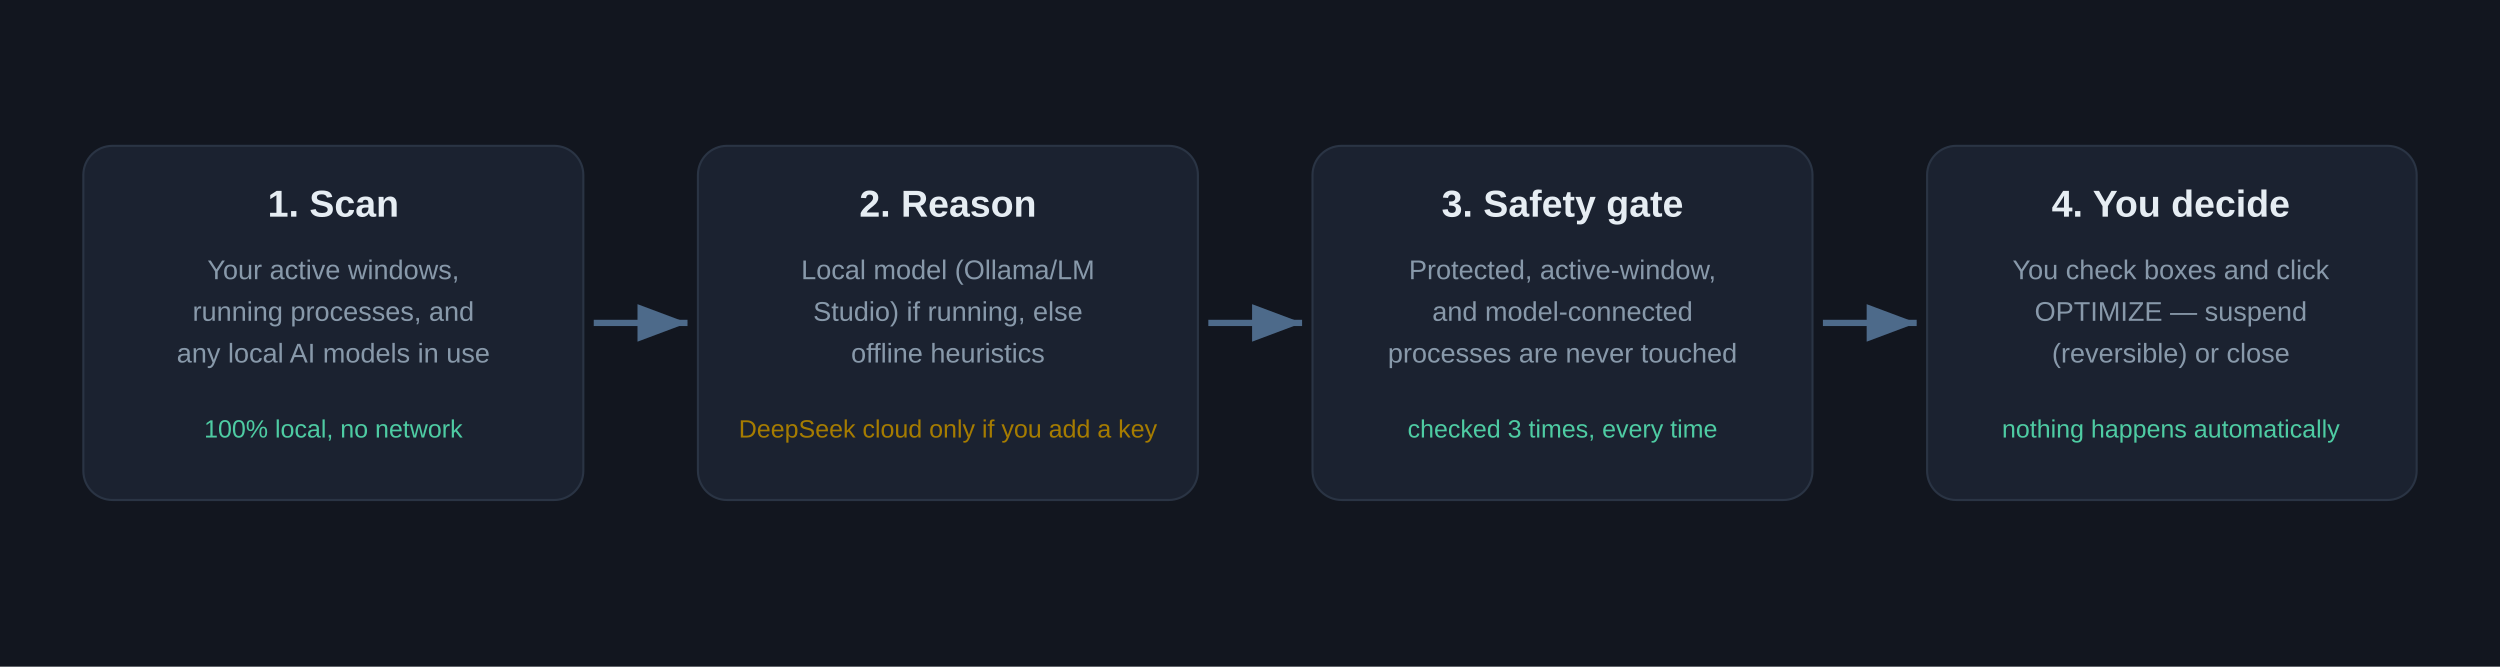
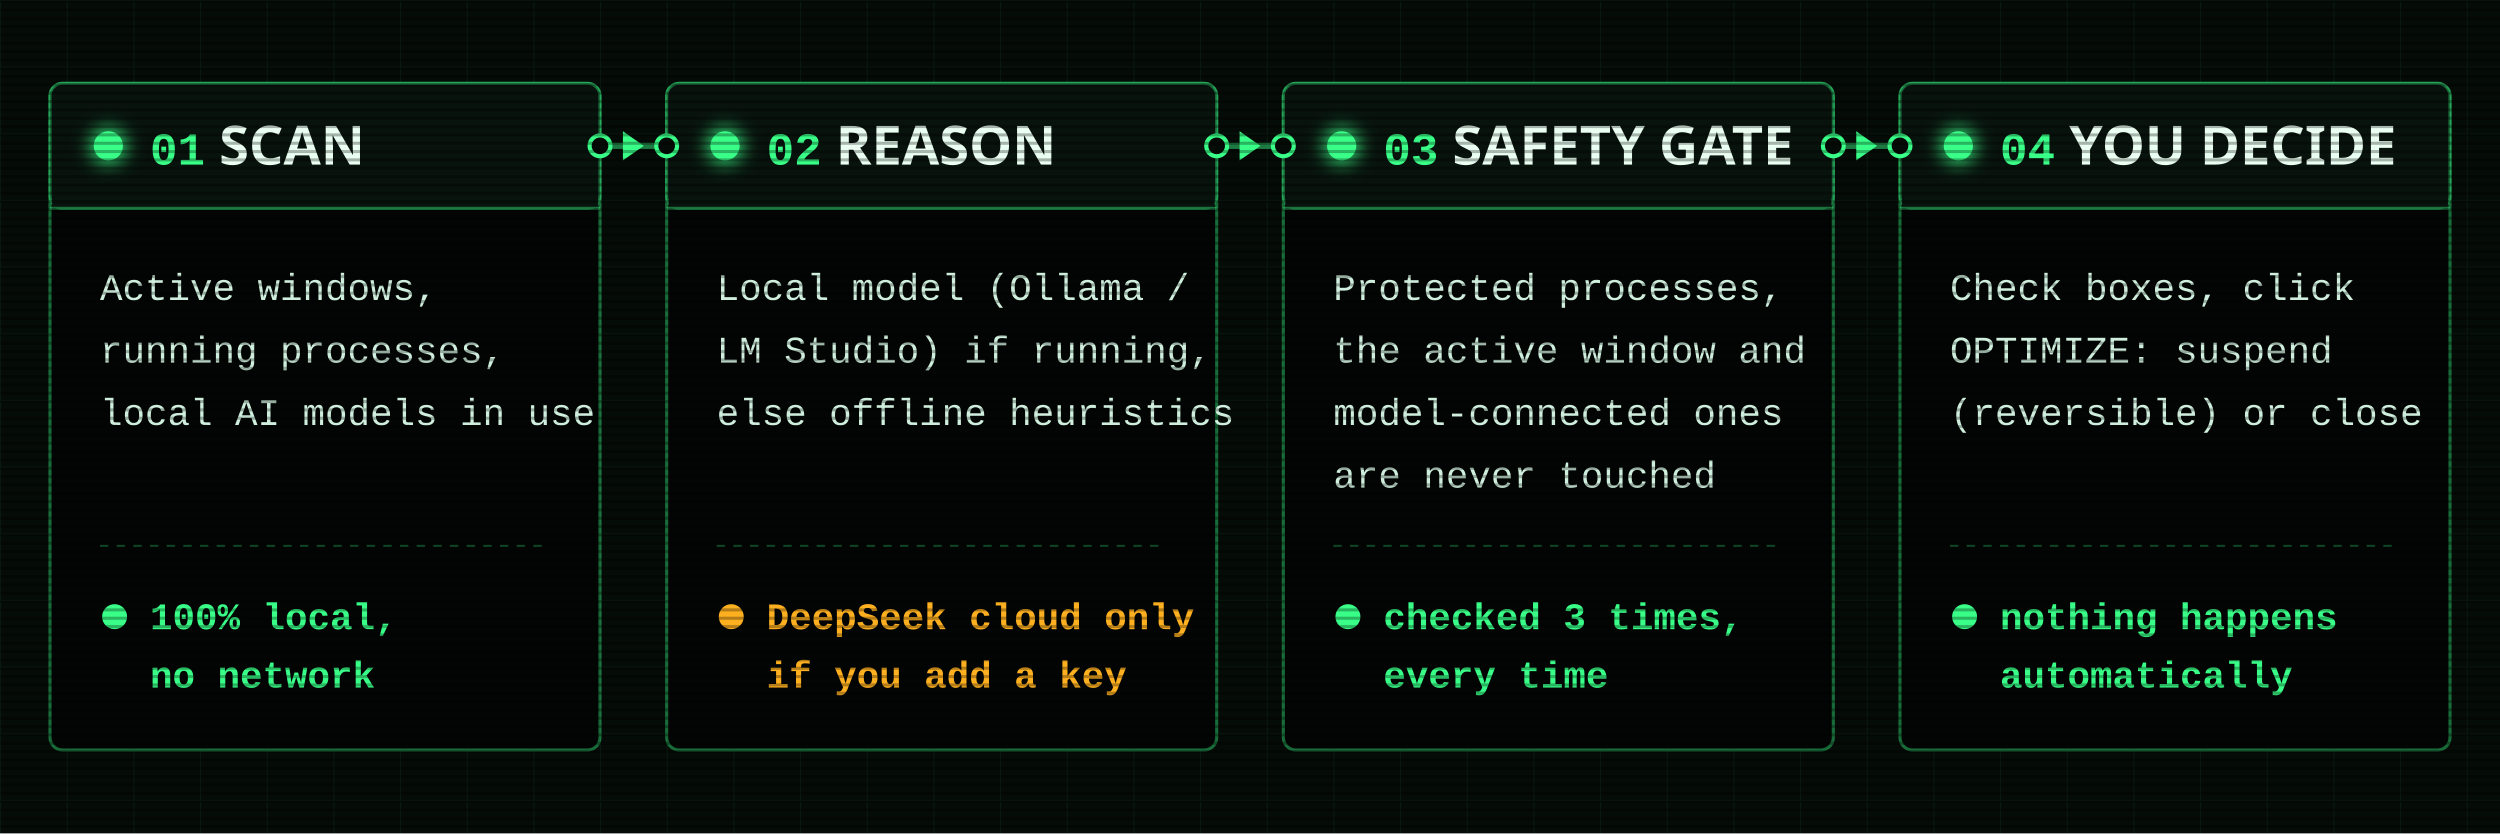
- <svg xmlns="http://www.w3.org/2000/svg" viewBox="0 0 1200 320" role="img" aria-label="Scan your windows and processes, then reason locally or via an optional cloud key, then apply only what clears three safety gates, then you can resume anything suspended.">
-   <rect width="1200" height="320" fill="#12161f" />
+ <svg xmlns="http://www.w3.org/2000/svg" width="1200" height="400" viewBox="0 0 1200 400" role="img" aria-label="Four steps: scan your windows and processes locally, reason with a local model or offline heuristics, pass a safety gate checked three times, then you decide what to suspend or close.">
  <defs>
-     <marker id="arrow" markerWidth="10" markerHeight="10" refX="8" refY="3" orient="auto">
-       <path d="M0,0 L8,3 L0,6 Z" fill="#4d6a8a" />
-     </marker>
+     <pattern id="grid" width="32" height="32" patternUnits="userSpaceOnUse">
+       <path d="M32 0H0V32" fill="none" stroke="#39ff88" stroke-opacity="0.07" stroke-width="1" />
+     </pattern>
+     <pattern id="scan" width="4" height="4" patternUnits="userSpaceOnUse">
+       <rect width="4" height="1.5" fill="#000" fill-opacity="0.28" />
+     </pattern>
+     <filter id="blur" x="-100%" y="-100%" width="300%" height="300%">
+       <feGaussianBlur stdDeviation="4" />
+     </filter>
  </defs>
-   <g transform="translate(40,70)">
-     <rect width="240" height="170" rx="14" fill="#1b2230" stroke="#2a3444" />
-     <text x="120" y="34" text-anchor="middle" font-family="Segoe UI, Arial" font-size="18" font-weight="700" fill="#e6edf3">1. Scan</text>
-     <text x="120" y="64" text-anchor="middle" font-family="Segoe UI, Arial" font-size="13" fill="#8899aa">Your active windows,</text>
-     <text x="120" y="84" text-anchor="middle" font-family="Segoe UI, Arial" font-size="13" fill="#8899aa">running processes, and</text>
-     <text x="120" y="104" text-anchor="middle" font-family="Segoe UI, Arial" font-size="13" fill="#8899aa">any local AI models in use</text>
-     <text x="120" y="140" text-anchor="middle" font-family="Segoe UI, Arial" font-size="12" fill="#4ecca3">100% local, no network</text>
-   </g>
-   <line x1="285" y1="155" x2="330" y2="155" stroke="#4d6a8a" stroke-width="3" marker-end="url(#arrow)" />
-   <g transform="translate(335,70)">
-     <rect width="240" height="170" rx="14" fill="#1b2230" stroke="#2a3444" />
-     <text x="120" y="34" text-anchor="middle" font-family="Segoe UI, Arial" font-size="18" font-weight="700" fill="#e6edf3">2. Reason</text>
-     <text x="120" y="64" text-anchor="middle" font-family="Segoe UI, Arial" font-size="13" fill="#8899aa">Local model (Ollama/LM</text>
-     <text x="120" y="84" text-anchor="middle" font-family="Segoe UI, Arial" font-size="13" fill="#8899aa">Studio) if running, else</text>
-     <text x="120" y="104" text-anchor="middle" font-family="Segoe UI, Arial" font-size="13" fill="#8899aa">offline heuristics</text>
-     <text x="120" y="140" text-anchor="middle" font-family="Segoe UI, Arial" font-size="12" fill="#a67c00">DeepSeek cloud only if you add a key</text>
-   </g>
-   <line x1="580" y1="155" x2="625" y2="155" stroke="#4d6a8a" stroke-width="3" marker-end="url(#arrow)" />
-   <g transform="translate(630,70)">
-     <rect width="240" height="170" rx="14" fill="#1b2230" stroke="#2a3444" />
-     <text x="120" y="34" text-anchor="middle" font-family="Segoe UI, Arial" font-size="18" font-weight="700" fill="#e6edf3">3. Safety gate</text>
-     <text x="120" y="64" text-anchor="middle" font-family="Segoe UI, Arial" font-size="13" fill="#8899aa">Protected, active-window,</text>
-     <text x="120" y="84" text-anchor="middle" font-family="Segoe UI, Arial" font-size="13" fill="#8899aa">and model-connected</text>
-     <text x="120" y="104" text-anchor="middle" font-family="Segoe UI, Arial" font-size="13" fill="#8899aa">processes are never touched</text>
-     <text x="120" y="140" text-anchor="middle" font-family="Segoe UI, Arial" font-size="12" fill="#4ecca3">checked 3 times, every time</text>
-   </g>
-   <line x1="875" y1="155" x2="920" y2="155" stroke="#4d6a8a" stroke-width="3" marker-end="url(#arrow)" />
-   <g transform="translate(925,70)">
-     <rect width="235" height="170" rx="14" fill="#1b2230" stroke="#2a3444" />
-     <text x="117" y="34" text-anchor="middle" font-family="Segoe UI, Arial" font-size="18" font-weight="700" fill="#e6edf3">4. You decide</text>
-     <text x="117" y="64" text-anchor="middle" font-family="Segoe UI, Arial" font-size="13" fill="#8899aa">You check boxes and click</text>
-     <text x="117" y="84" text-anchor="middle" font-family="Segoe UI, Arial" font-size="13" fill="#8899aa">OPTIMIZE — suspend</text>
-     <text x="117" y="104" text-anchor="middle" font-family="Segoe UI, Arial" font-size="13" fill="#8899aa">(reversible) or close</text>
-     <text x="117" y="140" text-anchor="middle" font-family="Segoe UI, Arial" font-size="12" fill="#4ecca3">nothing happens automatically</text>
-   </g>
+   <rect width="1200" height="400" fill="#050b07" />
+   <rect width="1200" height="400" fill="url(#grid)" />
+   <line x1="24" y1="70" x2="1176" y2="70" stroke="#39ff88" stroke-opacity="0.45" stroke-width="3" />
+   <rect x="24" y="40" width="264" height="320" rx="6" fill="#020503" stroke="#39ff88" stroke-opacity="0.4" stroke-width="1.5" />
+   <rect x="24" y="40" width="264" height="60" rx="6" fill="#08130d" stroke="#39ff88" stroke-opacity="0.4" stroke-width="1.5" />
+   <rect x="25" y="80" width="262" height="20" fill="#08130d" />
+   <line x1="24" y1="100" x2="288" y2="100" stroke="#39ff88" stroke-opacity="0.4" stroke-width="1.5" />
+   <circle cx="52" cy="70" r="9" fill="#39ff88" filter="url(#blur)" opacity="0.8" />
+   <circle cx="52" cy="70" r="7" fill="#39ff88" />
+   <text x="72" y="79" font-family="'Segoe UI',system-ui,sans-serif" font-size="26" font-weight="700" fill="#eafff2">
+     <tspan font-family="Consolas,'Courier New',monospace" fill="#39ff88" font-size="22">01</tspan>  SCAN</text>
+   <text x="48" y="144" font-family="Consolas,'Courier New',monospace" font-size="18" fill="#cfeedd">Active windows,</text>
+   <text x="48" y="174" font-family="Consolas,'Courier New',monospace" font-size="18" fill="#cfeedd">running processes,</text>
+   <text x="48" y="204" font-family="Consolas,'Courier New',monospace" font-size="18" fill="#cfeedd">local AI models in use</text>
+   <line x1="48" y1="262" x2="264" y2="262" stroke="#39ff88" stroke-opacity="0.25" stroke-dasharray="4 4" />
+   <circle cx="55" cy="296" r="6" fill="#39ff88" />
+   <text x="72" y="302" font-family="Consolas,'Courier New',monospace" font-size="18" font-weight="700" fill="#39ff88">100% local,</text>
+   <text x="72" y="330" font-family="Consolas,'Courier New',monospace" font-size="18" font-weight="700" fill="#39ff88">no network</text>
+   <rect x="320" y="40" width="264" height="320" rx="6" fill="#020503" stroke="#39ff88" stroke-opacity="0.4" stroke-width="1.5" />
+   <rect x="320" y="40" width="264" height="60" rx="6" fill="#08130d" stroke="#39ff88" stroke-opacity="0.4" stroke-width="1.5" />
+   <rect x="321" y="80" width="262" height="20" fill="#08130d" />
+   <line x1="320" y1="100" x2="584" y2="100" stroke="#39ff88" stroke-opacity="0.4" stroke-width="1.5" />
+   <circle cx="348" cy="70" r="9" fill="#39ff88" filter="url(#blur)" opacity="0.8" />
+   <circle cx="348" cy="70" r="7" fill="#39ff88" />
+   <text x="368" y="79" font-family="'Segoe UI',system-ui,sans-serif" font-size="26" font-weight="700" fill="#eafff2">
+     <tspan font-family="Consolas,'Courier New',monospace" fill="#39ff88" font-size="22">02</tspan>  REASON</text>
+   <text x="344" y="144" font-family="Consolas,'Courier New',monospace" font-size="18" fill="#cfeedd">Local model (Ollama /</text>
+   <text x="344" y="174" font-family="Consolas,'Courier New',monospace" font-size="18" fill="#cfeedd">LM Studio) if running,</text>
+   <text x="344" y="204" font-family="Consolas,'Courier New',monospace" font-size="18" fill="#cfeedd">else offline heuristics</text>
+   <line x1="344" y1="262" x2="560" y2="262" stroke="#39ff88" stroke-opacity="0.25" stroke-dasharray="4 4" />
+   <circle cx="351" cy="296" r="6" fill="#ffb020" />
+   <text x="368" y="302" font-family="Consolas,'Courier New',monospace" font-size="18" font-weight="700" fill="#ffb020">DeepSeek cloud only</text>
+   <text x="368" y="330" font-family="Consolas,'Courier New',monospace" font-size="18" font-weight="700" fill="#ffb020">if you add a key</text>
+   <rect x="616" y="40" width="264" height="320" rx="6" fill="#020503" stroke="#39ff88" stroke-opacity="0.4" stroke-width="1.5" />
+   <rect x="616" y="40" width="264" height="60" rx="6" fill="#08130d" stroke="#39ff88" stroke-opacity="0.4" stroke-width="1.5" />
+   <rect x="617" y="80" width="262" height="20" fill="#08130d" />
+   <line x1="616" y1="100" x2="880" y2="100" stroke="#39ff88" stroke-opacity="0.4" stroke-width="1.5" />
+   <circle cx="644" cy="70" r="9" fill="#39ff88" filter="url(#blur)" opacity="0.8" />
+   <circle cx="644" cy="70" r="7" fill="#39ff88" />
+   <text x="664" y="79" font-family="'Segoe UI',system-ui,sans-serif" font-size="26" font-weight="700" fill="#eafff2">
+     <tspan font-family="Consolas,'Courier New',monospace" fill="#39ff88" font-size="22">03</tspan>  SAFETY GATE</text>
+   <text x="640" y="144" font-family="Consolas,'Courier New',monospace" font-size="18" fill="#cfeedd">Protected processes,</text>
+   <text x="640" y="174" font-family="Consolas,'Courier New',monospace" font-size="18" fill="#cfeedd">the active window and</text>
+   <text x="640" y="204" font-family="Consolas,'Courier New',monospace" font-size="18" fill="#cfeedd">model-connected ones</text>
+   <text x="640" y="234" font-family="Consolas,'Courier New',monospace" font-size="18" fill="#cfeedd">are never touched</text>
+   <line x1="640" y1="262" x2="856" y2="262" stroke="#39ff88" stroke-opacity="0.25" stroke-dasharray="4 4" />
+   <circle cx="647" cy="296" r="6" fill="#39ff88" />
+   <text x="664" y="302" font-family="Consolas,'Courier New',monospace" font-size="18" font-weight="700" fill="#39ff88">checked 3 times,</text>
+   <text x="664" y="330" font-family="Consolas,'Courier New',monospace" font-size="18" font-weight="700" fill="#39ff88">every time</text>
+   <rect x="912" y="40" width="264" height="320" rx="6" fill="#020503" stroke="#39ff88" stroke-opacity="0.4" stroke-width="1.5" />
+   <rect x="912" y="40" width="264" height="60" rx="6" fill="#08130d" stroke="#39ff88" stroke-opacity="0.4" stroke-width="1.5" />
+   <rect x="913" y="80" width="262" height="20" fill="#08130d" />
+   <line x1="912" y1="100" x2="1176" y2="100" stroke="#39ff88" stroke-opacity="0.4" stroke-width="1.5" />
+   <circle cx="940" cy="70" r="9" fill="#39ff88" filter="url(#blur)" opacity="0.8" />
+   <circle cx="940" cy="70" r="7" fill="#39ff88" />
+   <text x="960" y="79" font-family="'Segoe UI',system-ui,sans-serif" font-size="26" font-weight="700" fill="#eafff2">
+     <tspan font-family="Consolas,'Courier New',monospace" fill="#39ff88" font-size="22">04</tspan>  YOU DECIDE</text>
+   <text x="936" y="144" font-family="Consolas,'Courier New',monospace" font-size="18" fill="#cfeedd">Check boxes, click</text>
+   <text x="936" y="174" font-family="Consolas,'Courier New',monospace" font-size="18" fill="#cfeedd">OPTIMIZE: suspend</text>
+   <text x="936" y="204" font-family="Consolas,'Courier New',monospace" font-size="18" fill="#cfeedd">(reversible) or close</text>
+   <line x1="936" y1="262" x2="1152" y2="262" stroke="#39ff88" stroke-opacity="0.25" stroke-dasharray="4 4" />
+   <circle cx="943" cy="296" r="6" fill="#39ff88" />
+   <text x="960" y="302" font-family="Consolas,'Courier New',monospace" font-size="18" font-weight="700" fill="#39ff88">nothing happens</text>
+   <text x="960" y="330" font-family="Consolas,'Courier New',monospace" font-size="18" font-weight="700" fill="#39ff88">automatically</text>
+   <circle cx="288" cy="70" r="5" fill="#050b07" stroke="#39ff88" stroke-width="2" />
+   <circle cx="320" cy="70" r="5" fill="#050b07" stroke="#39ff88" stroke-width="2" />
+   <path d="M299.0 63L309.0 70L299.0 77Z" fill="#39ff88" />
+   <circle cx="584" cy="70" r="5" fill="#050b07" stroke="#39ff88" stroke-width="2" />
+   <circle cx="616" cy="70" r="5" fill="#050b07" stroke="#39ff88" stroke-width="2" />
+   <path d="M595.0 63L605.0 70L595.0 77Z" fill="#39ff88" />
+   <circle cx="880" cy="70" r="5" fill="#050b07" stroke="#39ff88" stroke-width="2" />
+   <circle cx="912" cy="70" r="5" fill="#050b07" stroke="#39ff88" stroke-width="2" />
+   <path d="M891.0 63L901.0 70L891.0 77Z" fill="#39ff88" />
+   <rect width="1200" height="400" fill="url(#scan)" />
</svg>
